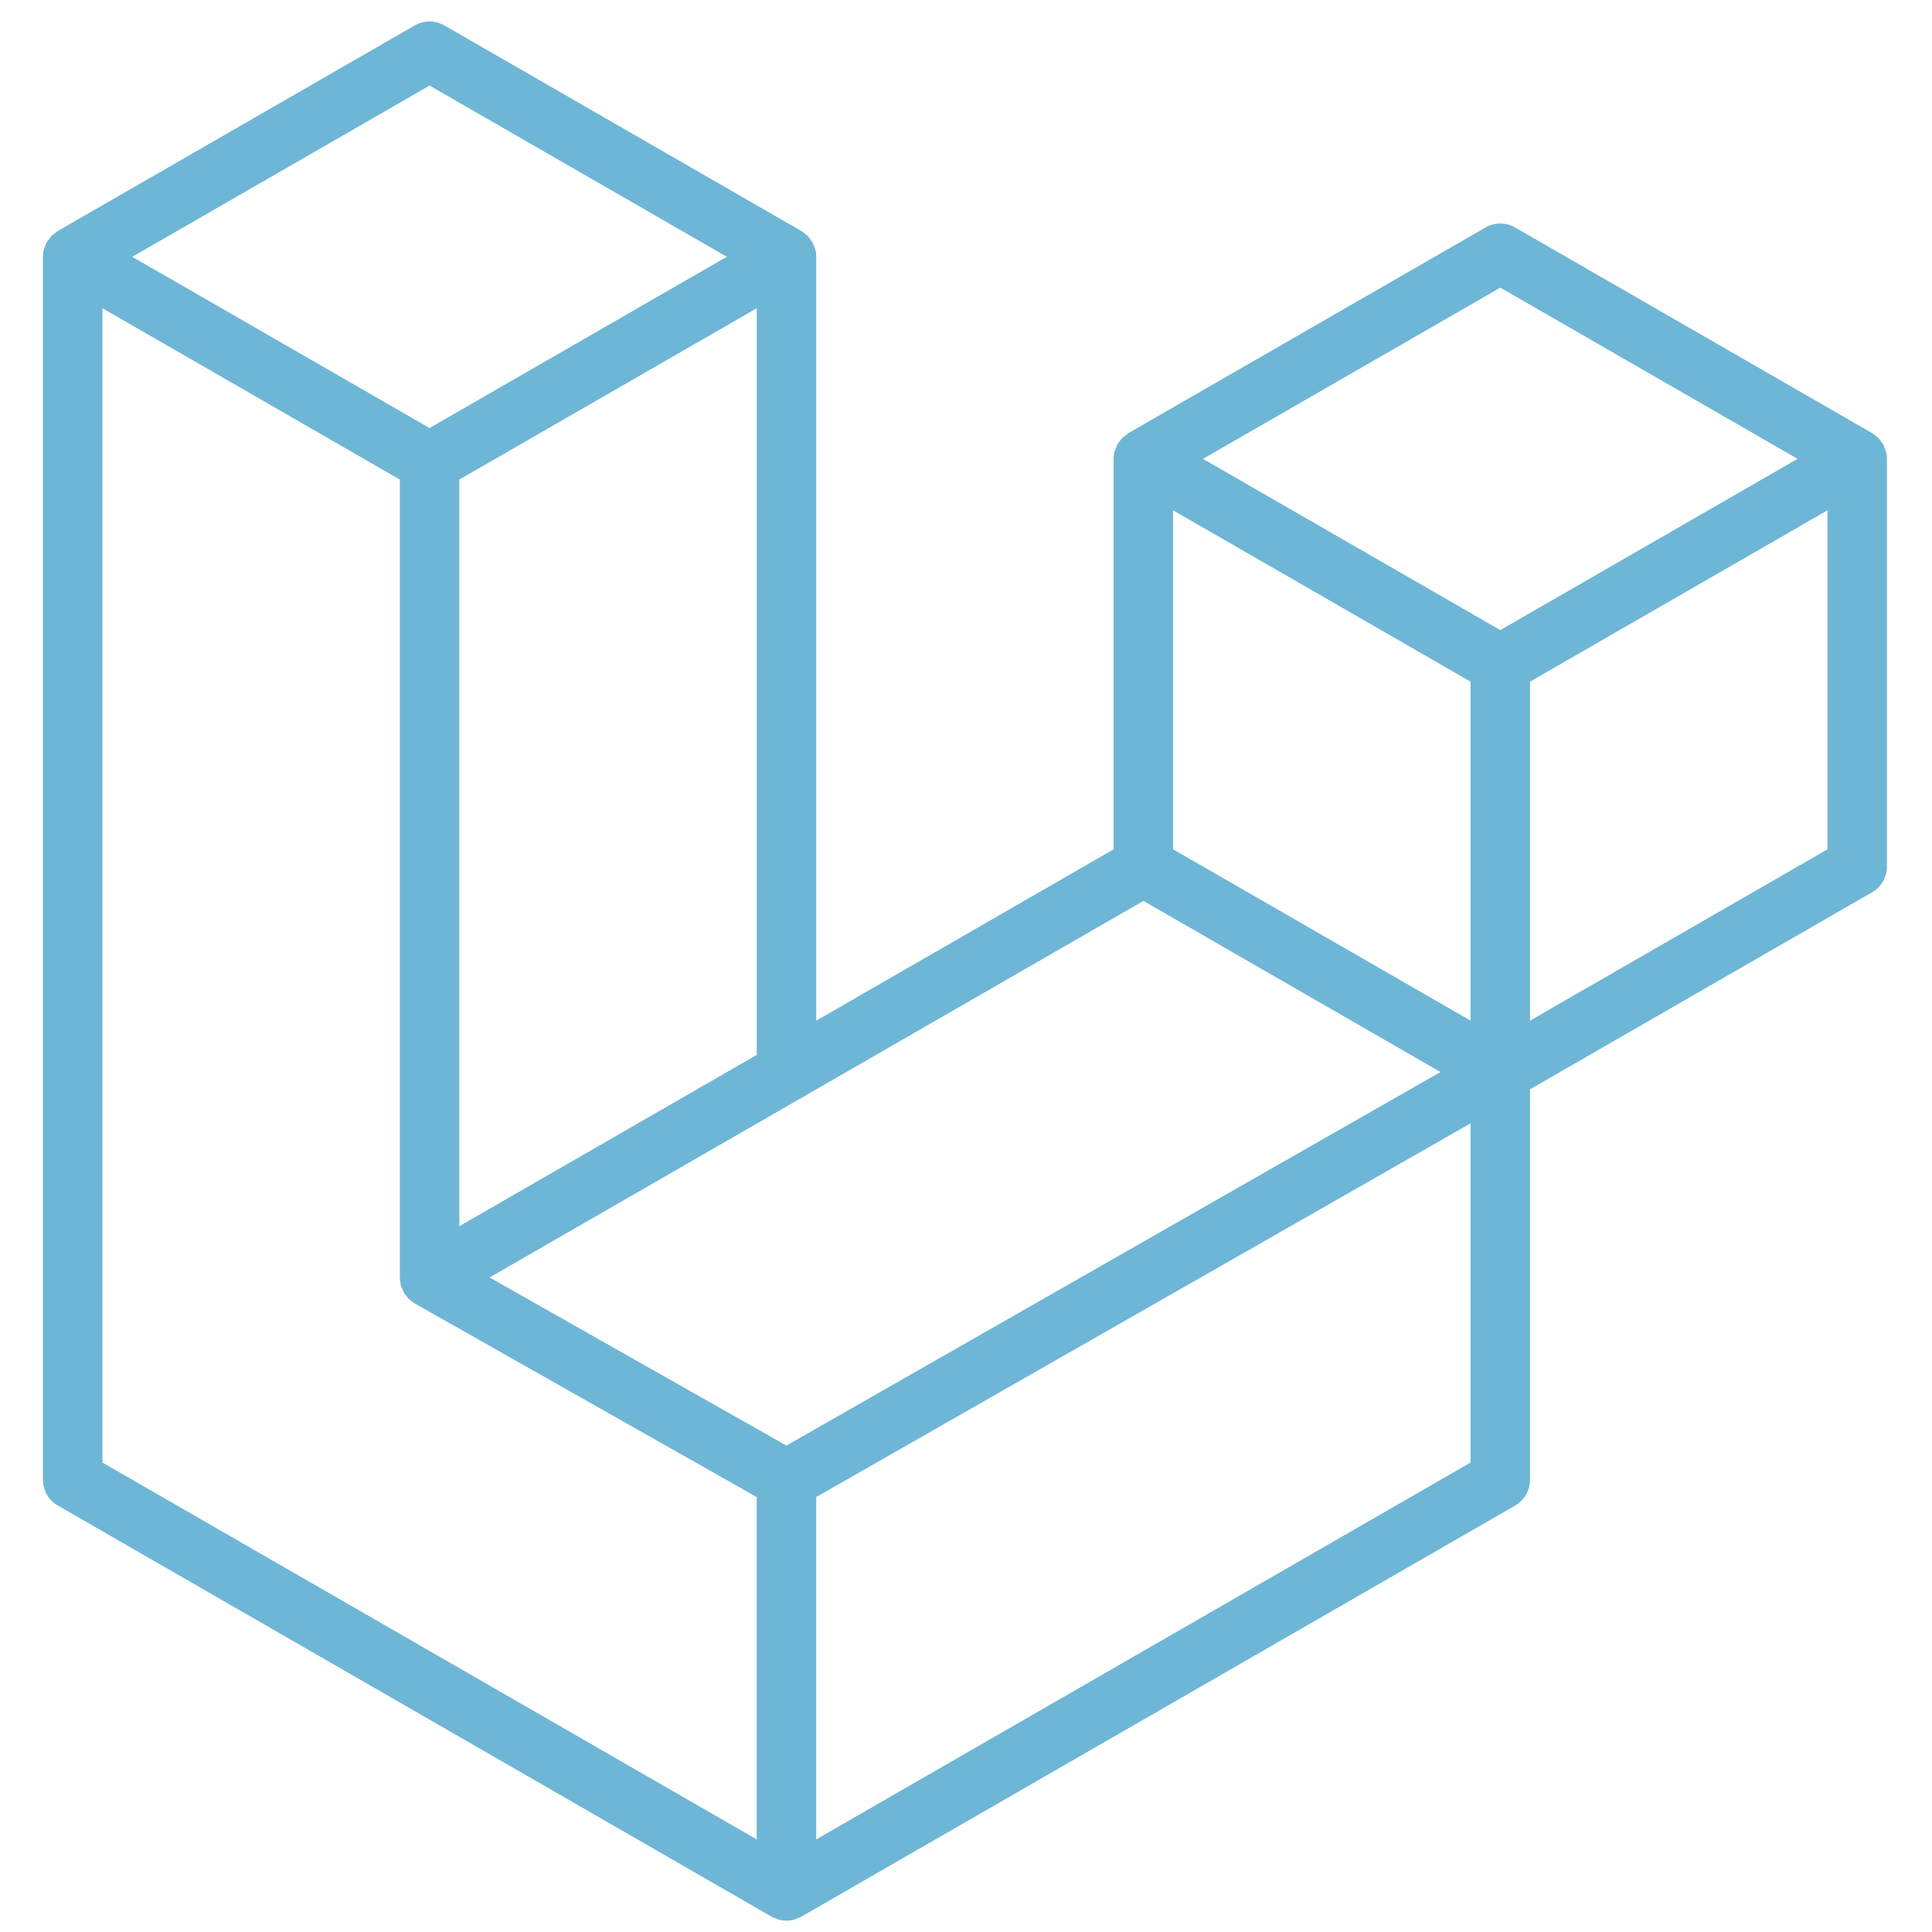
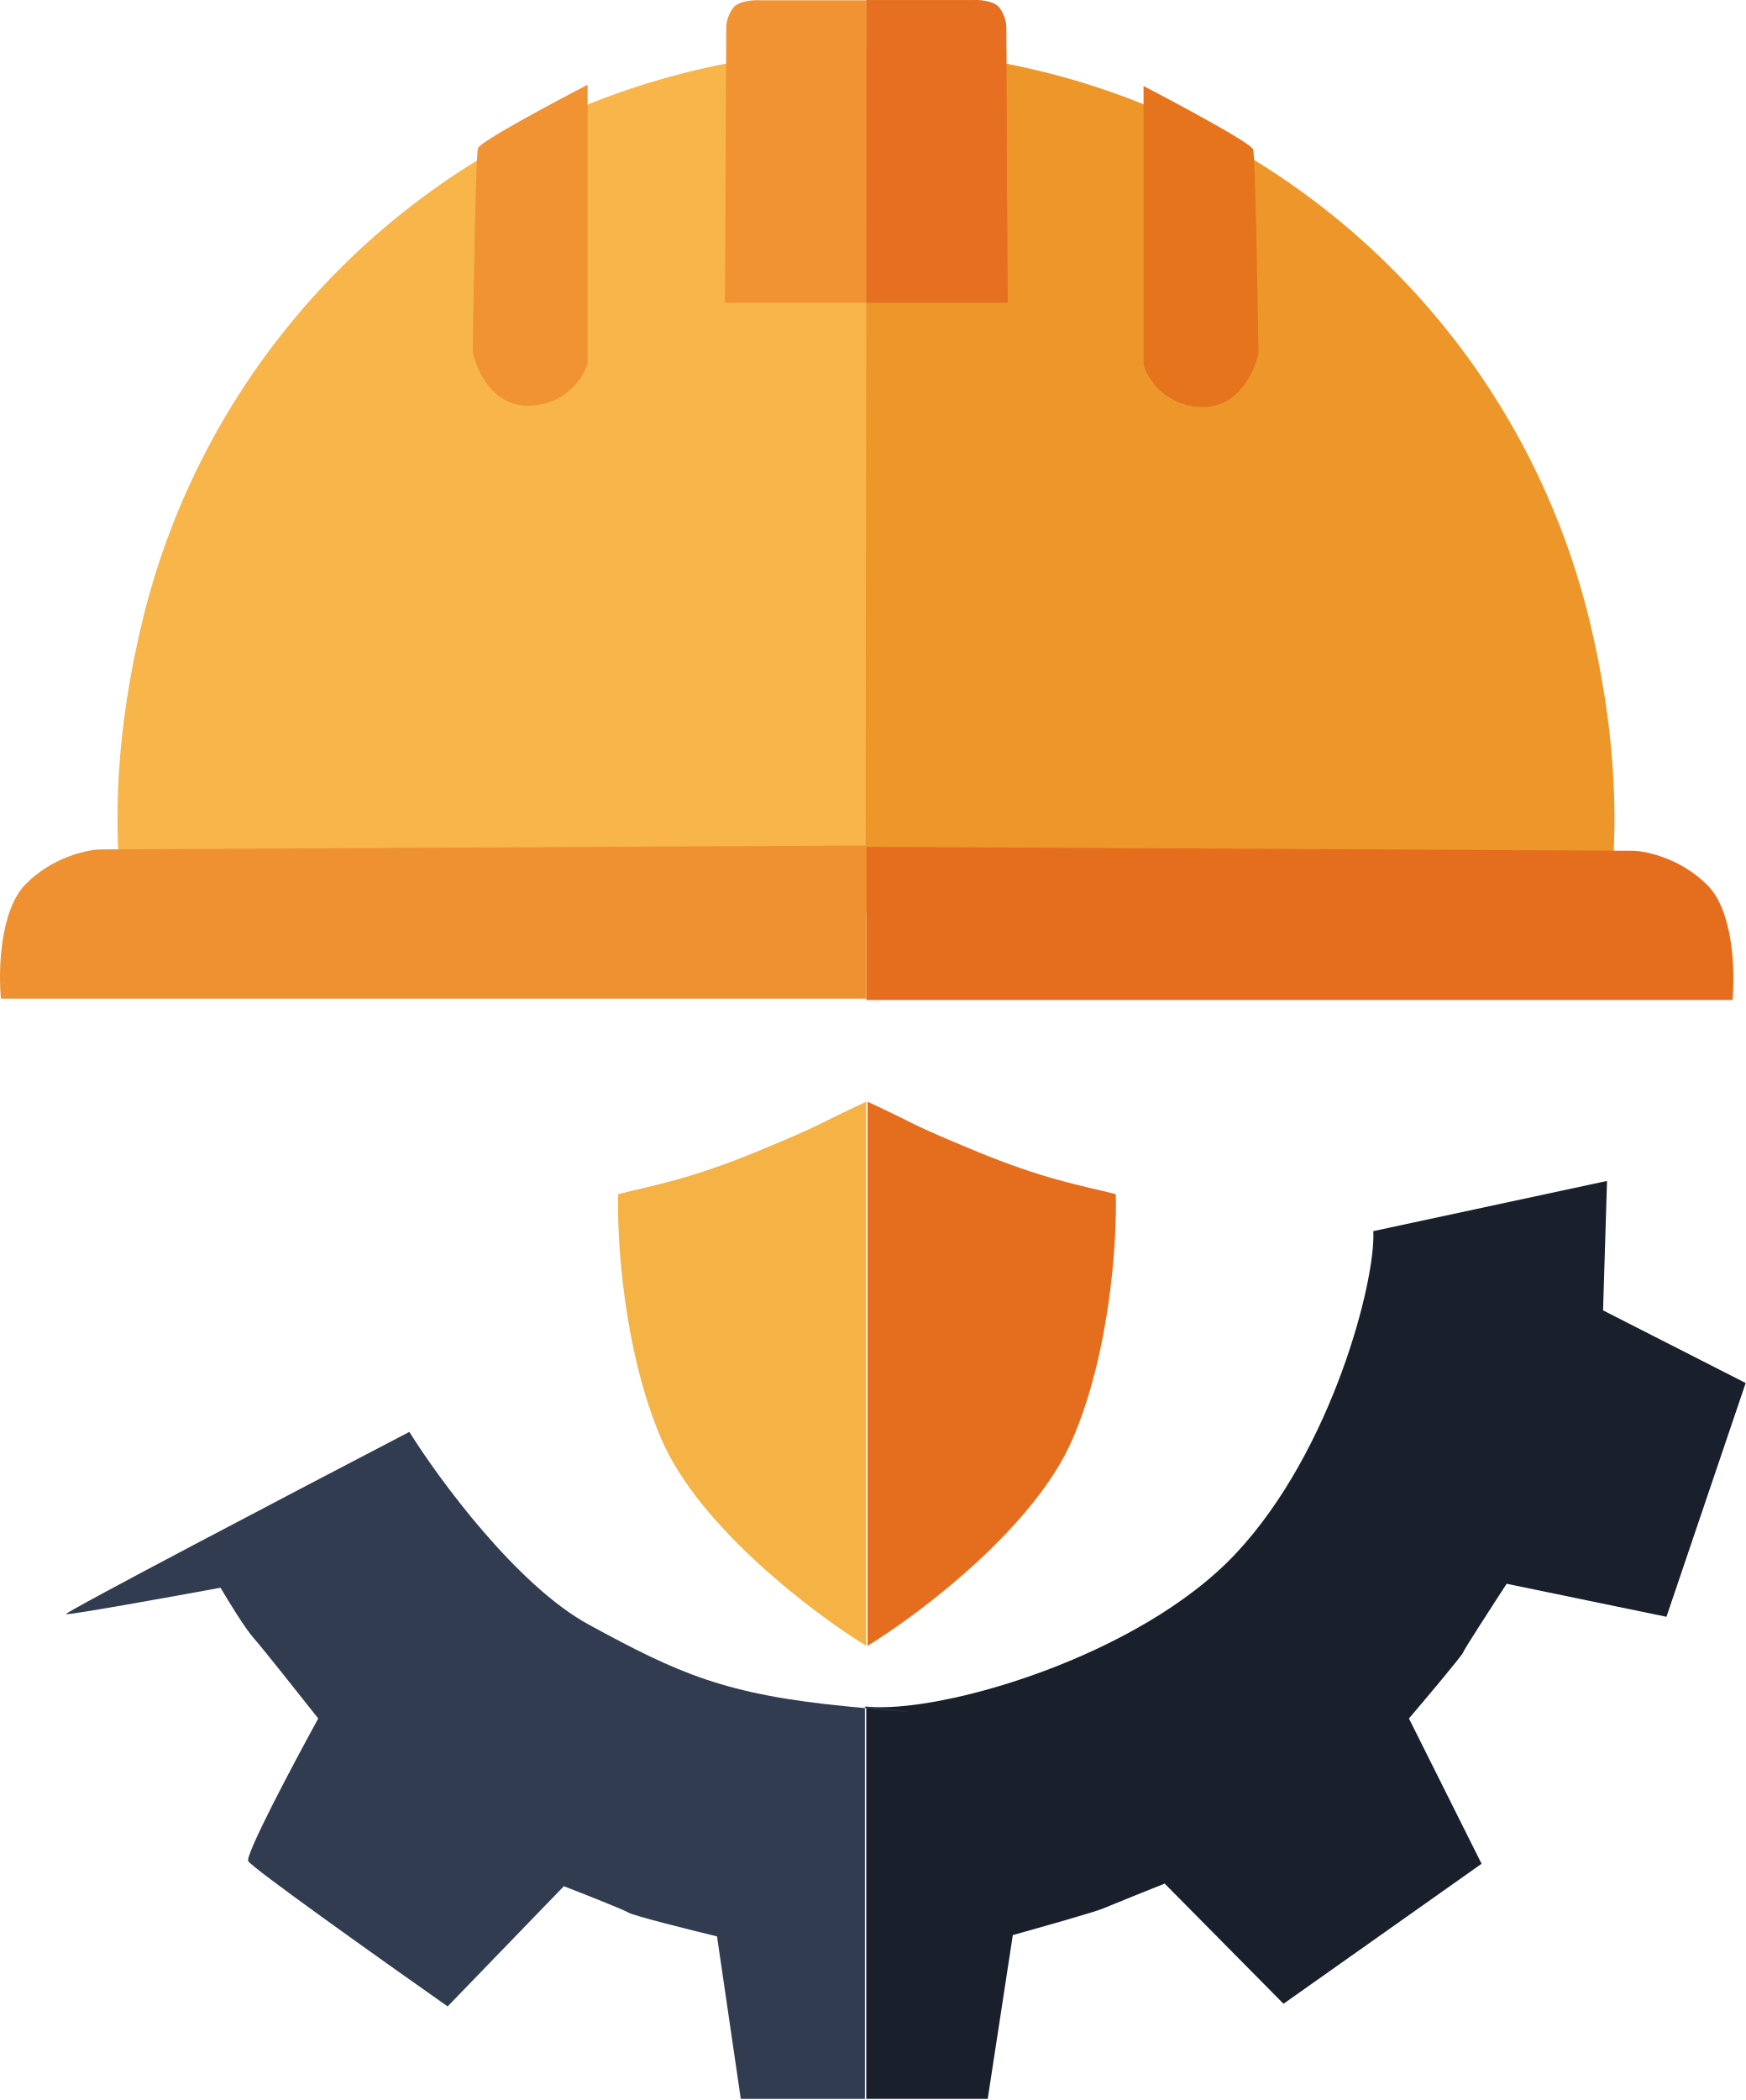
- <svg xmlns="http://www.w3.org/2000/svg" width="180" height="180" viewBox="0 0 180 180" fill="none">
-   <path fill-rule="evenodd" clip-rule="evenodd" d="M175.706 42.029C175.77 42.265 175.802 42.508 175.803 42.752V80.732C175.803 81.22 175.674 81.699 175.43 82.12C175.186 82.542 174.835 82.892 174.412 83.135L142.549 101.488V137.865C142.549 138.855 142.023 139.769 141.165 140.267L74.653 178.573C74.501 178.659 74.335 178.715 74.169 178.773C74.106 178.794 74.048 178.832 73.982 178.85C73.517 178.972 73.028 178.972 72.563 178.85C72.487 178.829 72.418 178.787 72.345 178.76C72.193 178.704 72.034 178.656 71.889 178.573L5.391 140.267C4.968 140.024 4.617 139.675 4.373 139.253C4.129 138.831 4 138.352 4 137.865V23.925C4 23.676 4.035 23.433 4.097 23.198C4.118 23.118 4.166 23.046 4.194 22.966C4.246 22.821 4.294 22.672 4.37 22.537C4.422 22.447 4.498 22.374 4.561 22.291C4.64 22.18 4.713 22.066 4.806 21.969C4.886 21.89 4.99 21.831 5.08 21.762C5.18 21.678 5.27 21.588 5.384 21.523L38.638 2.37C39.059 2.128 39.536 2 40.022 2C40.508 2 40.985 2.128 41.406 2.37L74.657 21.523H74.664C74.774 21.592 74.868 21.678 74.968 21.758C75.058 21.827 75.158 21.89 75.238 21.966C75.335 22.066 75.404 22.18 75.487 22.291C75.546 22.374 75.626 22.447 75.674 22.537C75.754 22.675 75.799 22.821 75.854 22.966C75.882 23.046 75.93 23.118 75.951 23.201C76.014 23.437 76.047 23.681 76.048 23.925V95.091L103.755 79.13V42.749C103.755 42.507 103.79 42.261 103.852 42.029C103.876 41.946 103.921 41.873 103.949 41.793C104.004 41.648 104.053 41.499 104.129 41.364C104.181 41.274 104.257 41.202 104.316 41.118C104.399 41.008 104.468 40.893 104.565 40.797C104.644 40.717 104.745 40.658 104.835 40.589C104.939 40.506 105.029 40.416 105.139 40.35L138.397 21.197C138.818 20.954 139.295 20.827 139.781 20.827C140.267 20.827 140.744 20.954 141.165 21.197L174.415 40.35C174.533 40.419 174.623 40.506 174.727 40.585C174.813 40.655 174.914 40.717 174.993 40.793C175.09 40.893 175.159 41.008 175.242 41.118C175.305 41.202 175.381 41.274 175.429 41.364C175.509 41.499 175.554 41.648 175.609 41.793C175.64 41.873 175.685 41.946 175.706 42.029ZM170.26 79.13V47.547L158.624 54.248L142.549 63.508V95.091L170.263 79.13H170.26ZM137.009 136.262V104.658L121.197 113.693L76.044 139.475V171.376L137.009 136.262ZM9.543 28.719V136.262L70.501 171.373V139.478L38.655 121.447L38.645 121.44L38.631 121.433C38.524 121.371 38.434 121.281 38.334 121.205C38.247 121.135 38.147 121.08 38.071 121.004L38.064 120.993C37.974 120.907 37.911 120.8 37.835 120.703C37.766 120.609 37.683 120.53 37.628 120.433L37.624 120.422C37.562 120.318 37.524 120.194 37.479 120.076C37.434 119.972 37.375 119.875 37.347 119.765C37.313 119.633 37.306 119.491 37.292 119.356C37.278 119.252 37.251 119.148 37.251 119.045V119.038V44.68L21.179 35.417L9.543 28.719ZM40.026 7.971L12.321 23.925L40.019 39.879L67.719 23.922L40.019 7.971H40.026ZM54.433 107.538L70.505 98.282V28.719L58.869 35.421L42.794 44.68V114.243L54.433 107.538ZM139.781 26.798L112.08 42.752L139.781 58.706L167.478 42.749L139.781 26.798ZM137.009 63.508L120.934 54.248L109.298 47.547V79.13L125.37 88.386L137.009 95.091V63.508ZM73.269 134.68L113.9 111.474L134.21 99.878L106.53 83.934L74.66 102.291L45.613 119.02L73.269 134.68Z" fill="#6EB6D6" />
+ <svg xmlns="http://www.w3.org/2000/svg" width="661" height="795" viewBox="0 0 661 795" fill="none">
+   <path d="M328.5 623.07V417.07C350 427.07 342.5 424.57 369 435.57C395.5 446.57 409.333 448.737 422.5 452.07C423 469.237 420.4 511.87 406 545.07C391.6 578.27 348.333 610.904 328.5 623.07Z" fill="#E56E1E" />
+   <path d="M328 623.07V417.07C306.513 427.07 314.008 424.57 287.524 435.57C261.04 446.57 247.215 448.737 234.057 452.07C233.557 469.237 236.155 511.87 250.547 545.07C264.938 578.27 308.179 610.904 328 623.07Z" fill="#F5B345" />
+   <path d="M328 794.57V646.07C356.333 648.904 431.5 627.07 468 588.07C504.5 549.07 521 484.57 520 466.07L608.5 447.07L607 496.07L661 523.57L631 612.07L570.5 599.57C565.167 607.737 554.4 624.37 554 625.57C553.6 626.77 540.167 642.737 533.5 650.57L561 705.57L486 758.57L441 713.07C434.333 715.737 420.3 721.37 417.5 722.57C414.7 723.77 393.667 729.737 383.5 732.57L374 794.57H328Z" fill="#191F2B" />
+   <path d="M327.5 646.641V646.07C340.374 647.483 357.032 649.428 327.5 646.641V794.57H280.5L271.5 733.07C261.167 730.57 240 725.27 238 724.07C236 722.87 220.834 716.904 213.5 714.07L169.5 759.57C144.834 742.237 95.2 706.97 94 704.57C92.8 702.17 111.167 667.57 120.5 650.57C113.667 641.904 99.201 623.67 96.001 620.07C92.8 616.47 86.334 605.904 83.501 601.07C64.501 604.57 26.201 611.47 25 611.07C23.8 610.67 111.167 564.904 155.001 542.07C166.334 560.237 195.8 600.27 223 615.07C257 633.57 274.5 641.57 321.5 646.07C323.684 646.279 325.68 646.469 327.5 646.641Z" fill="#313C50" />
+   <path d="M328 254.953V345.453L321.5 345.451L49.001 357.453C40.958 317.06 44.282 274.562 54.036 234.548C63.79 194.534 82.175 157.137 107.903 124.976C133.632 92.815 166.081 66.669 202.978 48.369C239.875 30.069 280.327 20.059 321.5 19.038C323.668 18.984 325.834 18.956 328 18.952C328 18.453 328 102.453 328 102.453V254.953Z" fill="#F8B54A" />
+   <path d="M327.837 254.954L327.775 345.455L334.275 345.458L606.769 357.646C614.839 317.258 611.543 274.758 601.817 234.737C592.09 194.716 573.731 157.305 548.024 125.127C522.318 92.948 489.886 66.779 453.001 48.454C416.117 30.129 375.671 20.09 334.498 19.042C332.331 18.987 330.164 18.956 327.999 18.951C327.998 18.452 327.941 102.453 327.941 102.453L327.837 254.954Z" fill="#ED972A" />
+   <path d="M328 378.57V320.57L618.5 322.07C623.667 322.237 636.5 325.07 646.5 335.07C656.5 345.07 657 368.237 656 378.57H328Z" fill="#E56E1E" />
+   <path d="M328 378.07V320.07L37.816 321.57C32.655 321.737 19.836 324.57 9.847 334.57C-0.142 344.57 -0.642 367.737 0.357 378.07H328Z" fill="#EF9131" />
+   <path d="M474.5 56.57C473.7 54.17 446.5 39.57 433 32.57V36.07V138.07C434.5 143.237 441 153.67 455 154.07C469 154.47 475.167 140.57 476.5 133.57C476.167 108.904 475.3 58.97 474.5 56.57Z" fill="#E5741C" />
+   <path d="M180.999 56.071C181.799 53.671 209 39.07 222.5 32.07V35.57V137.572C221 142.738 214.5 153.172 200.5 153.572C186.5 153.972 180.333 140.072 178.999 133.072C179.333 108.405 180.199 58.471 180.999 56.071Z" fill="#F19333" />
+   <path d="M381.5 114.57H328V0.07H368C370.667 -0.097 376.5 0.27 378.5 3.07C380.5 5.87 381 8.903 381 10.07L381.5 114.57Z" fill="#E66F21" />
+   <path d="M381.5 114.57H328V0.07H368C370.667 -0.097 376.5 0.27 378.5 3.07C380.5 5.87 381 8.903 381 10.07L381.5 114.57Z" fill="#E66F21" />
+   <path d="M274.502 114.6H328V0.104H288.001C285.335 -0.063 279.502 0.304 277.502 3.104C275.502 5.904 275.002 8.937 275.002 10.104L274.502 114.6Z" fill="#F19333" />
</svg>
